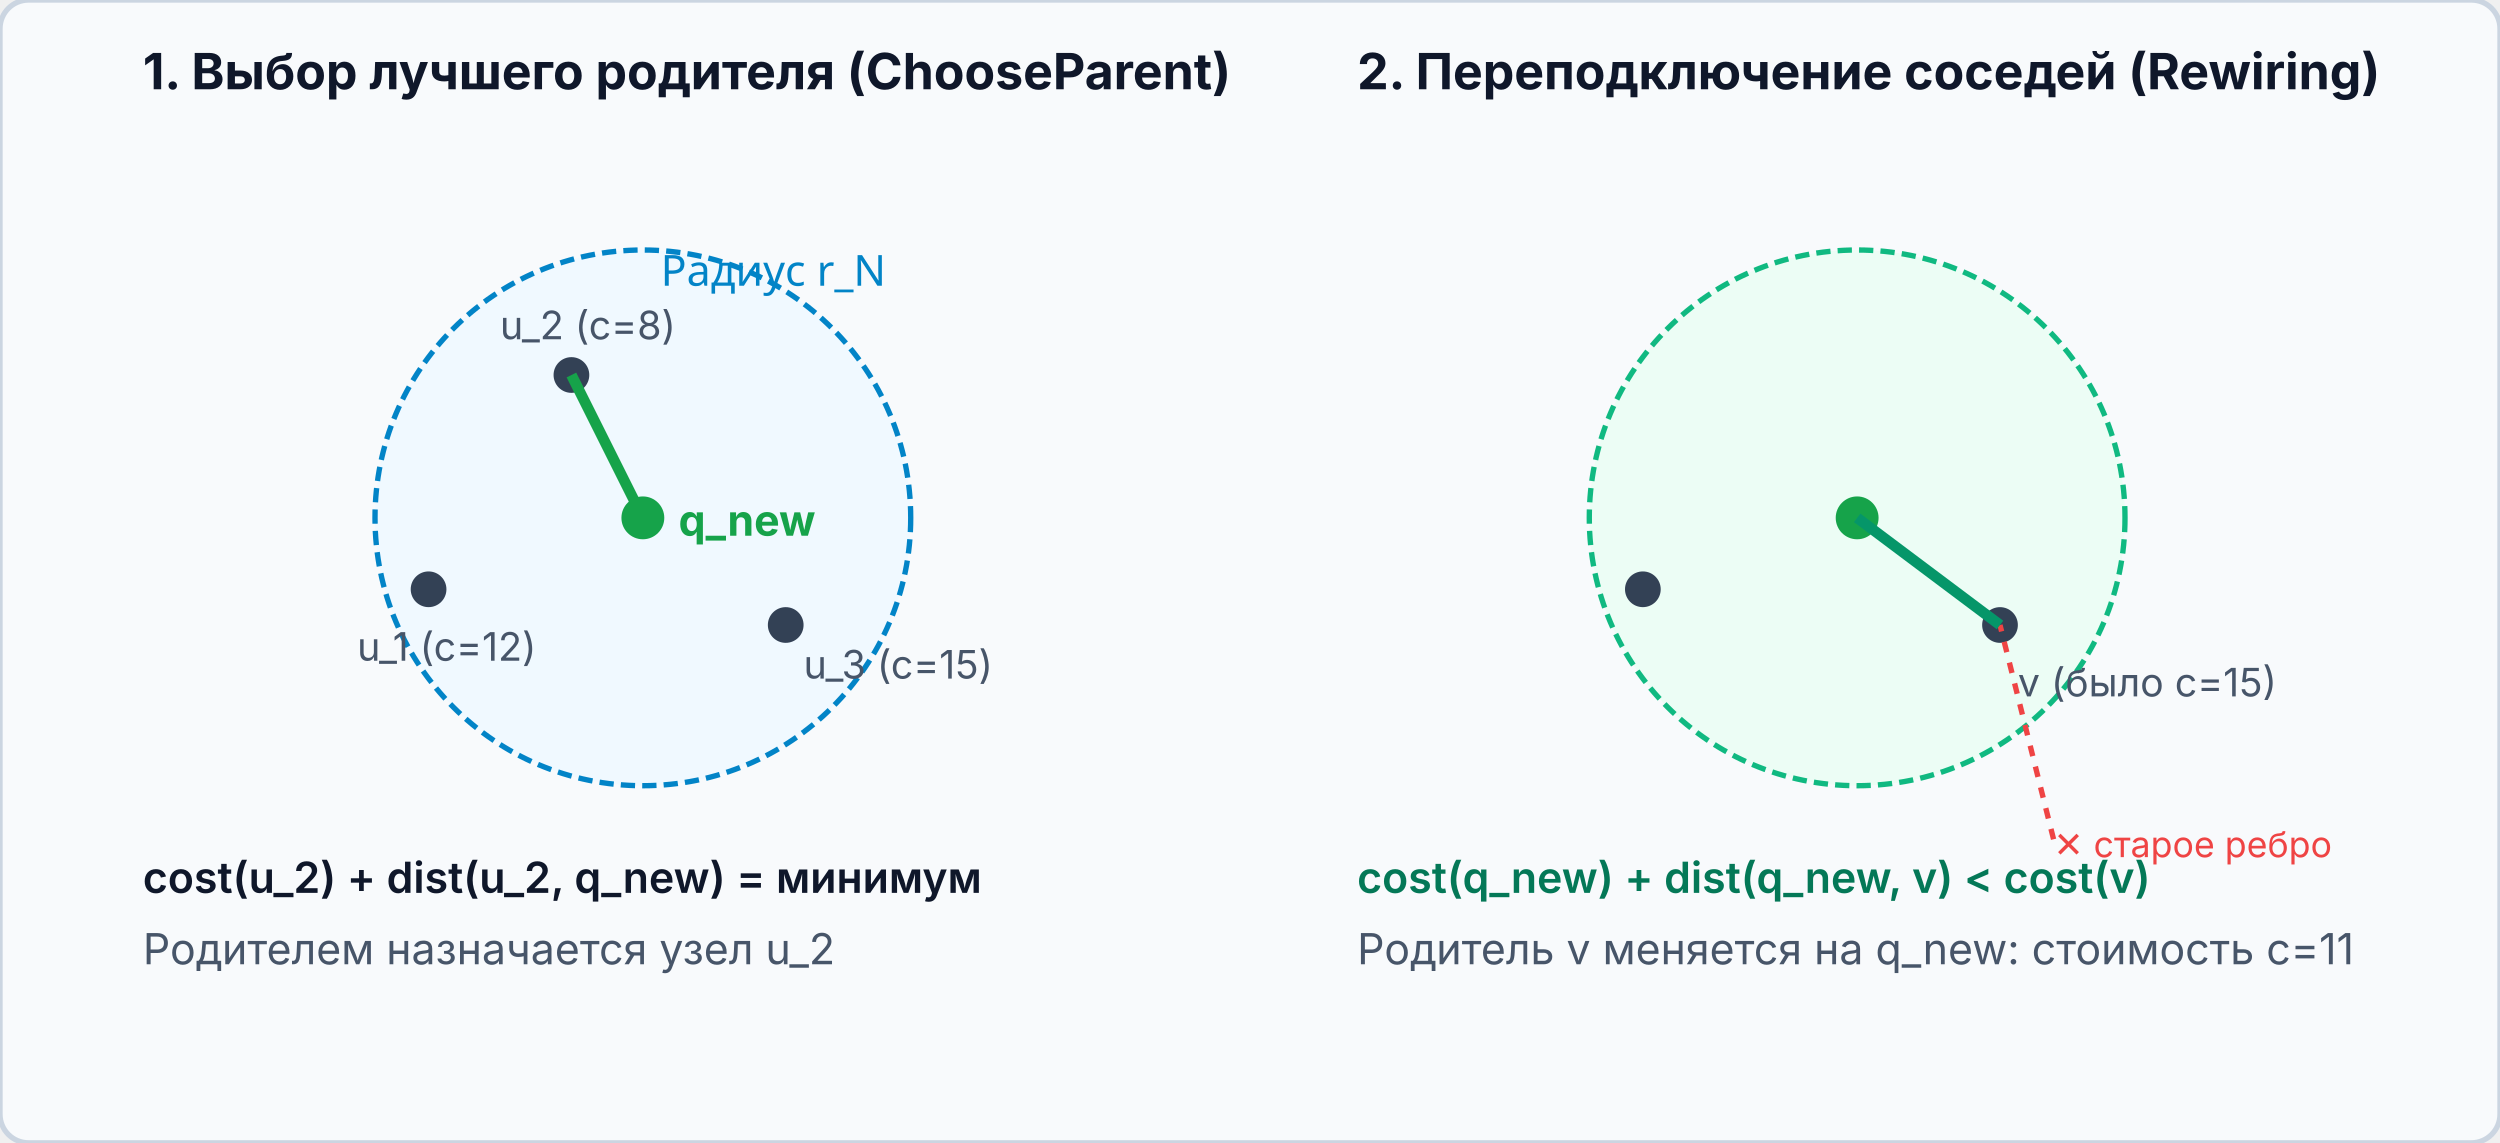
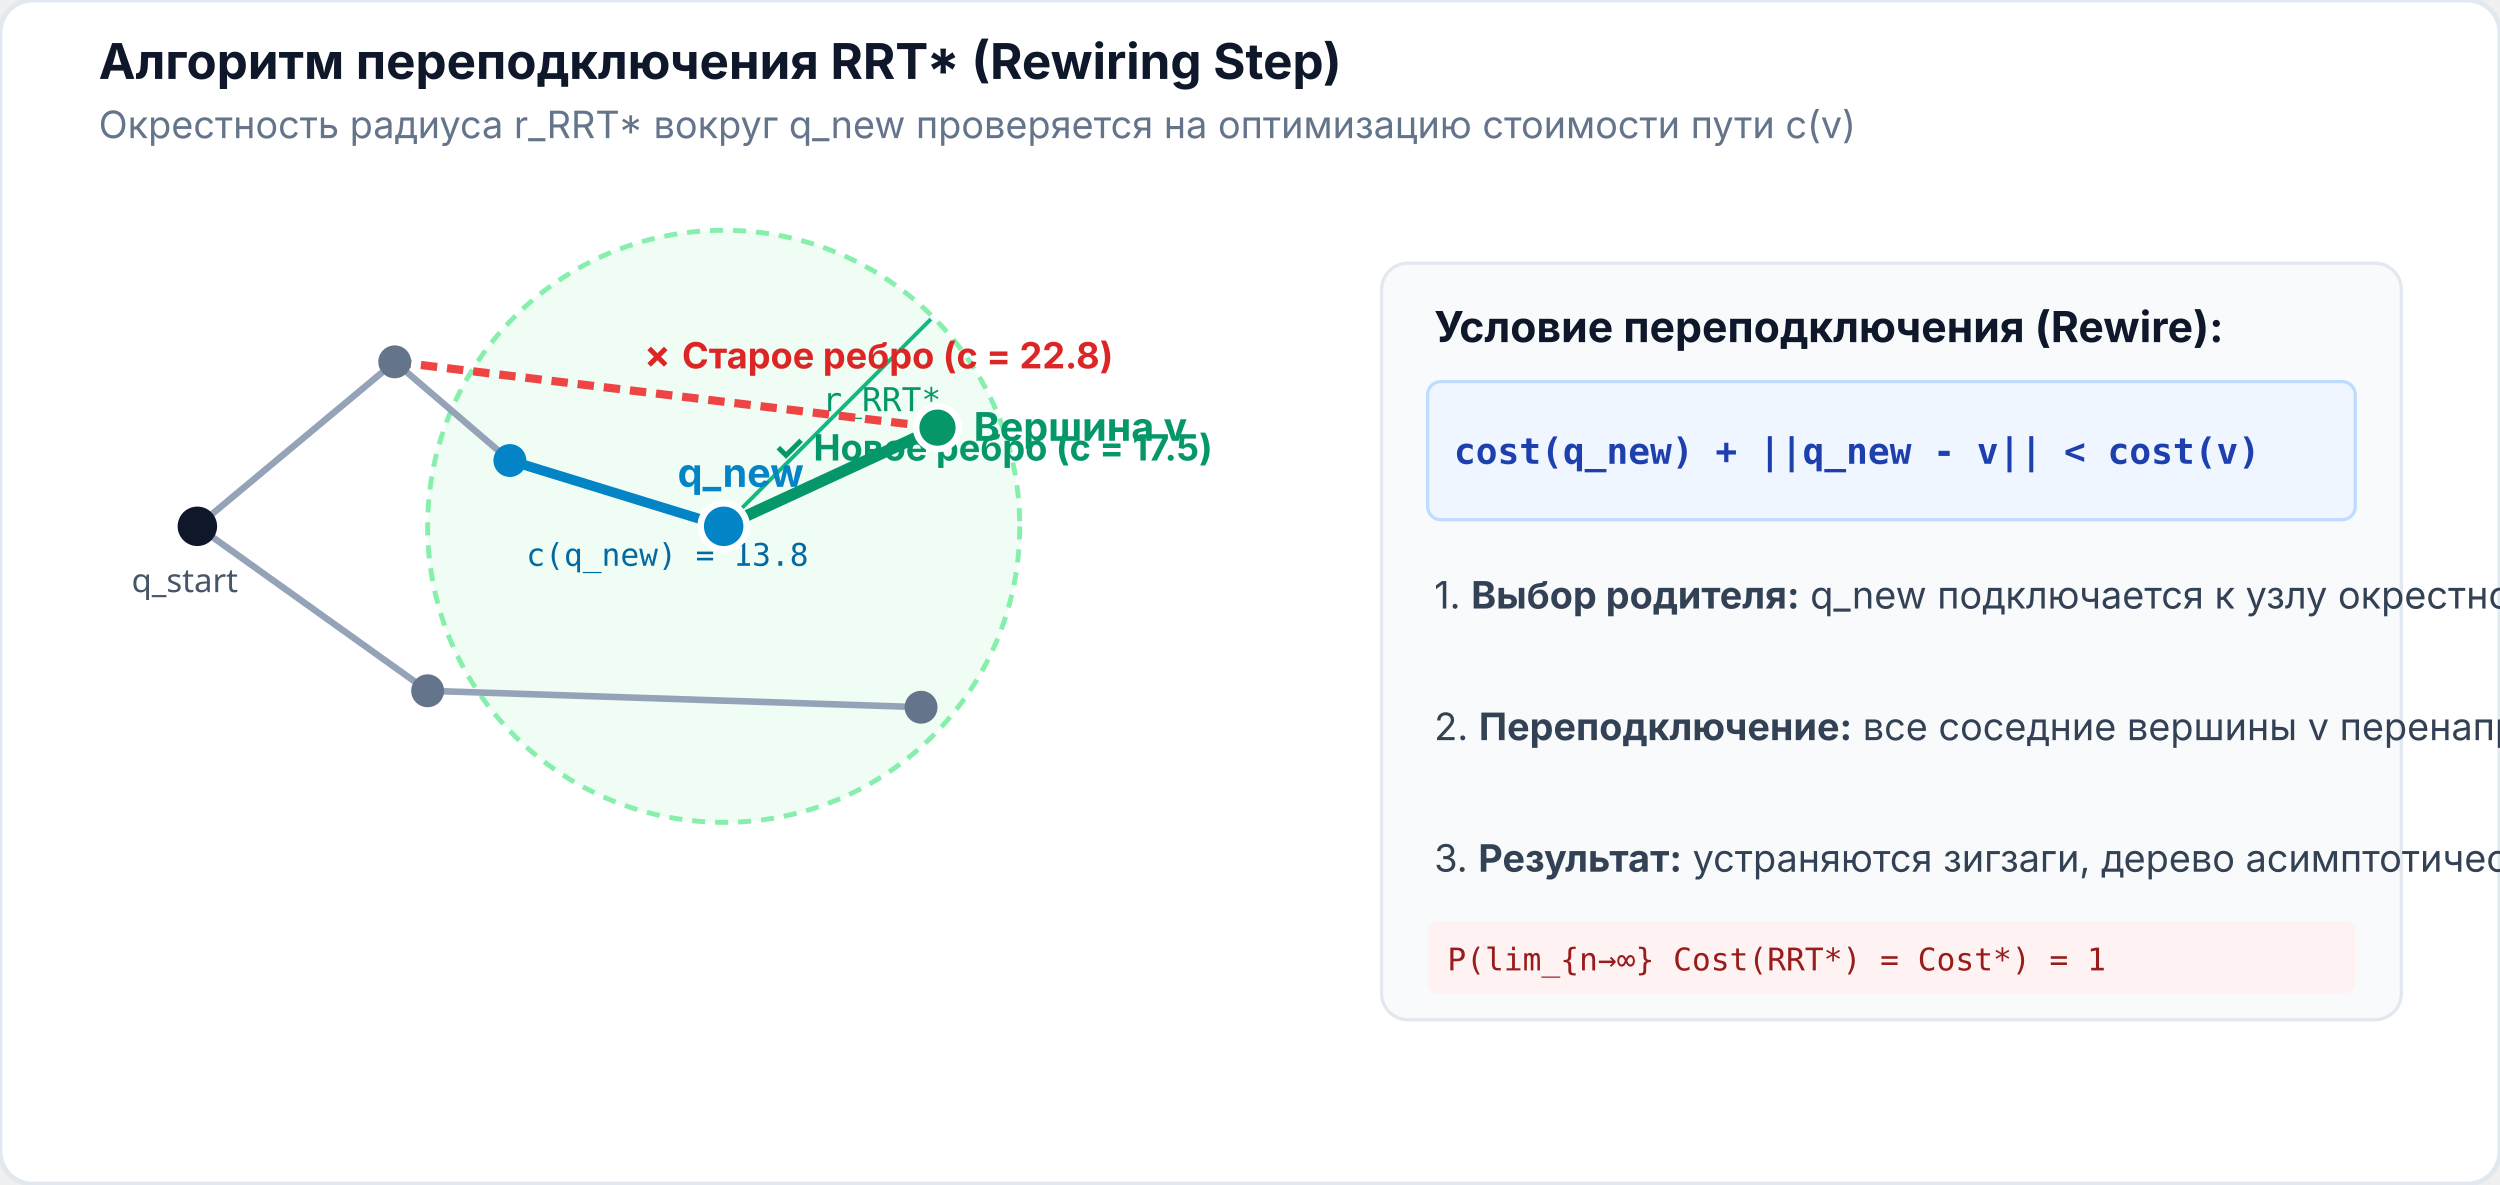
- <svg xmlns="http://www.w3.org/2000/svg" viewBox="0 0 700 320" width="100%" height="100%">
-   <rect width="100%" height="100%" rx="8" fill="#f8fafc" stroke="#cbd5e1" stroke-width="1.5" />
-   <g transform="translate(40, 25)">
-     <text x="0" y="0" font-family="Inter" font-size="14" font-weight="700" fill="#0f172a">1. Выбор лучшего родителя (ChooseParent)</text>
-     <circle cx="140" cy="120" r="75" fill="#f0f9ff" stroke="#0284c7" stroke-width="1.5" stroke-dasharray="4 2" />
-     <text x="145" y="55" font-family="JetBrains Mono" font-size="12" fill="#0284c7">Радиус r_N</text>
-     <circle cx="80" cy="140" r="5" fill="#334155" />
-     <text x="60" y="160" font-family="Inter" font-size="11" fill="#475569">u_1 (c=12)</text>
-     <circle cx="120" cy="80" r="5" fill="#334155" />
-     <text x="100" y="70" font-family="Inter" font-size="11" fill="#475569">u_2 (c=8)</text>
-     <circle cx="180" cy="150" r="5" fill="#334155" />
-     <text x="185" y="165" font-family="Inter" font-size="11" fill="#475569">u_3 (c=15)</text>
-     <circle cx="140" cy="120" r="6" fill="#16a34a" />
-     <text x="150" y="125" font-family="Inter" font-size="12" font-weight="700" fill="#16a34a">q_new</text>
-     <line x1="120" y1="80" x2="140" y2="120" stroke="#16a34a" stroke-width="3" />
-     <text x="0" y="225" font-family="Inter" font-size="12" font-weight="600" fill="#0f172a">cost(u_2) + dist(u_2, q_new) = минимум</text>
-     <text x="0" y="245" font-family="Inter" font-size="12" fill="#475569">Родителем назначается узел u_2</text>
+ <svg xmlns="http://www.w3.org/2000/svg" viewBox="0 0 760 360" width="100%" height="100%">
+   <rect width="100%" height="100%" rx="10" fill="#ffffff" stroke="#e2e8f0" stroke-width="1.5" />
+   <g transform="translate(30, 24)">
+     <text x="0" y="0" font-family="Inter, sans-serif" font-size="15" font-weight="700" fill="#0f172a">Алгоритм переподключения RRT* (Rewiring Step)</text>
+     <text x="0" y="18" font-family="Inter, sans-serif" font-size="11.5" fill="#64748b">Окрестность радиуса r_RRT* вокруг q_new проверяется на оптимизацию стоимости пути c(v)</text>
  </g>
-   <g transform="translate(380, 25)">
-     <text x="0" y="0" font-family="Inter" font-size="14" font-weight="700" fill="#0f172a">2. Переподключение соседей (Rewiring)</text>
-     <circle cx="140" cy="120" r="75" fill="#ecfdf5" stroke="#10b981" stroke-width="1.5" stroke-dasharray="4 2" />
-     <circle cx="80" cy="140" r="5" fill="#334155" />
-     <circle cx="140" cy="120" r="6" fill="#16a34a" />
-     <circle cx="180" cy="150" r="5" fill="#334155" />
-     <text x="185" y="170" font-family="Inter" font-size="11" fill="#475569">v (было c=15)</text>
-     <line x1="195" y1="210" x2="180" y2="150" stroke="#ef4444" stroke-width="1.5" stroke-dasharray="3 3" />
-     <text x="195" y="215" font-family="Inter" font-size="10" fill="#ef4444">✕ старое ребро</text>
-     <line x1="140" y1="120" x2="180" y2="150" stroke="#059669" stroke-width="3" />
-     <text x="0" y="225" font-family="Inter" font-size="12" font-weight="600" fill="#047857">cost(q_new) + dist(q_new, v) &lt; cost(v)</text>
-     <text x="0" y="245" font-family="Inter" font-size="12" fill="#475569">Родитель v меняется на q_new: стоимость c=11</text>
+   <circle cx="220" cy="160" r="90" fill="#f0fdf4" stroke="#86efac" stroke-width="1.5" stroke-dasharray="4,3" />
+   <line x1="220" y1="160" x2="283.0" y2="97.0" stroke="#10b981" stroke-width="1.2" />
+   <text x="250" y="125" font-family="JetBrains Mono, monospace" font-size="10" fill="#059669">r_RRT*</text>
+   <g stroke="#94a3b8" stroke-width="2">
+     <line x1="60" y1="160" x2="120" y2="110" />
+     <line x1="60" y1="160" x2="130" y2="210" />
+     <line x1="120" y1="110" x2="155" y2="140" />
+     <line x1="130" y1="210" x2="280" y2="215" />
+   </g>
+   <line x1="120" y1="110" x2="285" y2="130" stroke="#ef4444" stroke-width="2.5" stroke-dasharray="5,3" />
+   <text x="195" y="112" font-family="Inter, sans-serif" font-size="11" font-weight="700" fill="#dc2626">✗ Старое ребро (c = 22.8)</text>
+   <line x1="155" y1="140" x2="220" y2="160" stroke="#0284c7" stroke-width="3" />
+   <text x="160" y="172" font-family="JetBrains Mono, monospace" font-size="9.5" fill="#0369a1">c(q_new) = 13.8</text>
+   <line x1="220" y1="160" x2="285" y2="130" stroke="#059669" stroke-width="3.5" stroke-linecap="round" />
+   <text x="235" y="140" font-family="Inter, sans-serif" font-size="11" font-weight="700" fill="#059669">✓ Новое ребро (c = 17.5)</text>
+   <circle cx="60" cy="160" r="6" fill="#0f172a" />
+   <text x="40" y="180" font-family="JetBrains Mono" font-size="10" fill="#475569">q_start</text>
+   <circle cx="120" cy="110" r="5" fill="#64748b" />
+   <circle cx="130" cy="210" r="5" fill="#64748b" />
+   <circle cx="155" cy="140" r="5" fill="#0284c7" />
+   <circle cx="280" cy="215" r="5" fill="#64748b" />
+   <circle cx="285" cy="130" r="6.5" fill="#059669" stroke="#ffffff" stroke-width="2" />
+   <text x="296" y="134" font-family="Inter" font-size="12" font-weight="700" fill="#059669">Вершина v</text>
+   <circle cx="220" cy="160" r="7" fill="#0284c7" stroke="#ffffff" stroke-width="2" />
+   <text x="206" y="148" font-family="Inter" font-size="12" font-weight="700" fill="#0284c7">q_new</text>
+   <g transform="translate(420, 80)">
+     <rect width="310" height="230" rx="8" fill="#f8fafc" stroke="#e2e8f0" stroke-width="1" />
+     <text x="16" y="24" font-family="Inter, sans-serif" font-size="13" font-weight="700" fill="#0f172a">Условие переподключения (Rewire):</text>
+     <rect x="14" y="36" width="282" height="42" rx="4" fill="#eff6ff" stroke="#bfdbfe" stroke-width="1" />
+     <text x="22" y="61" font-family="JetBrains Mono, monospace" font-size="11" font-weight="700" fill="#1e40af">cost(q_new) + ||q_new - v|| &lt; cost(v)</text>
+     <text x="16" y="105" font-family="Inter, sans-serif" font-size="11.5" fill="#334155">1. <tspan font-weight="700">Выбор родителя:</tspan> q_new подключается к узлу окрестности с наименьшей суммарной стоимостью от старта.</text>
+     <text x="16" y="145" font-family="Inter, sans-serif" font-size="11.5" fill="#334155">2. <tspan font-weight="700">Переподключение:</tspan> все соседние вершины v перенаправляют родителя на q_new, если путь через него короче.</text>
+     <text x="16" y="185" font-family="Inter, sans-serif" font-size="11.5" fill="#334155">3. <tspan font-weight="700">Результат:</tspan> устраняются зигзаги, дерево асимптотически сходится к строго оптимальному пути.</text>
+     <rect x="14" y="200" width="282" height="22" rx="3" fill="#fef2f2" />
+     <text x="20" y="215" font-family="JetBrains Mono, monospace" font-size="9.5" fill="#991b1b">P(lim_{n→∞} Cost(RRT*) = Cost*) = 1</text>
  </g>
</svg>
